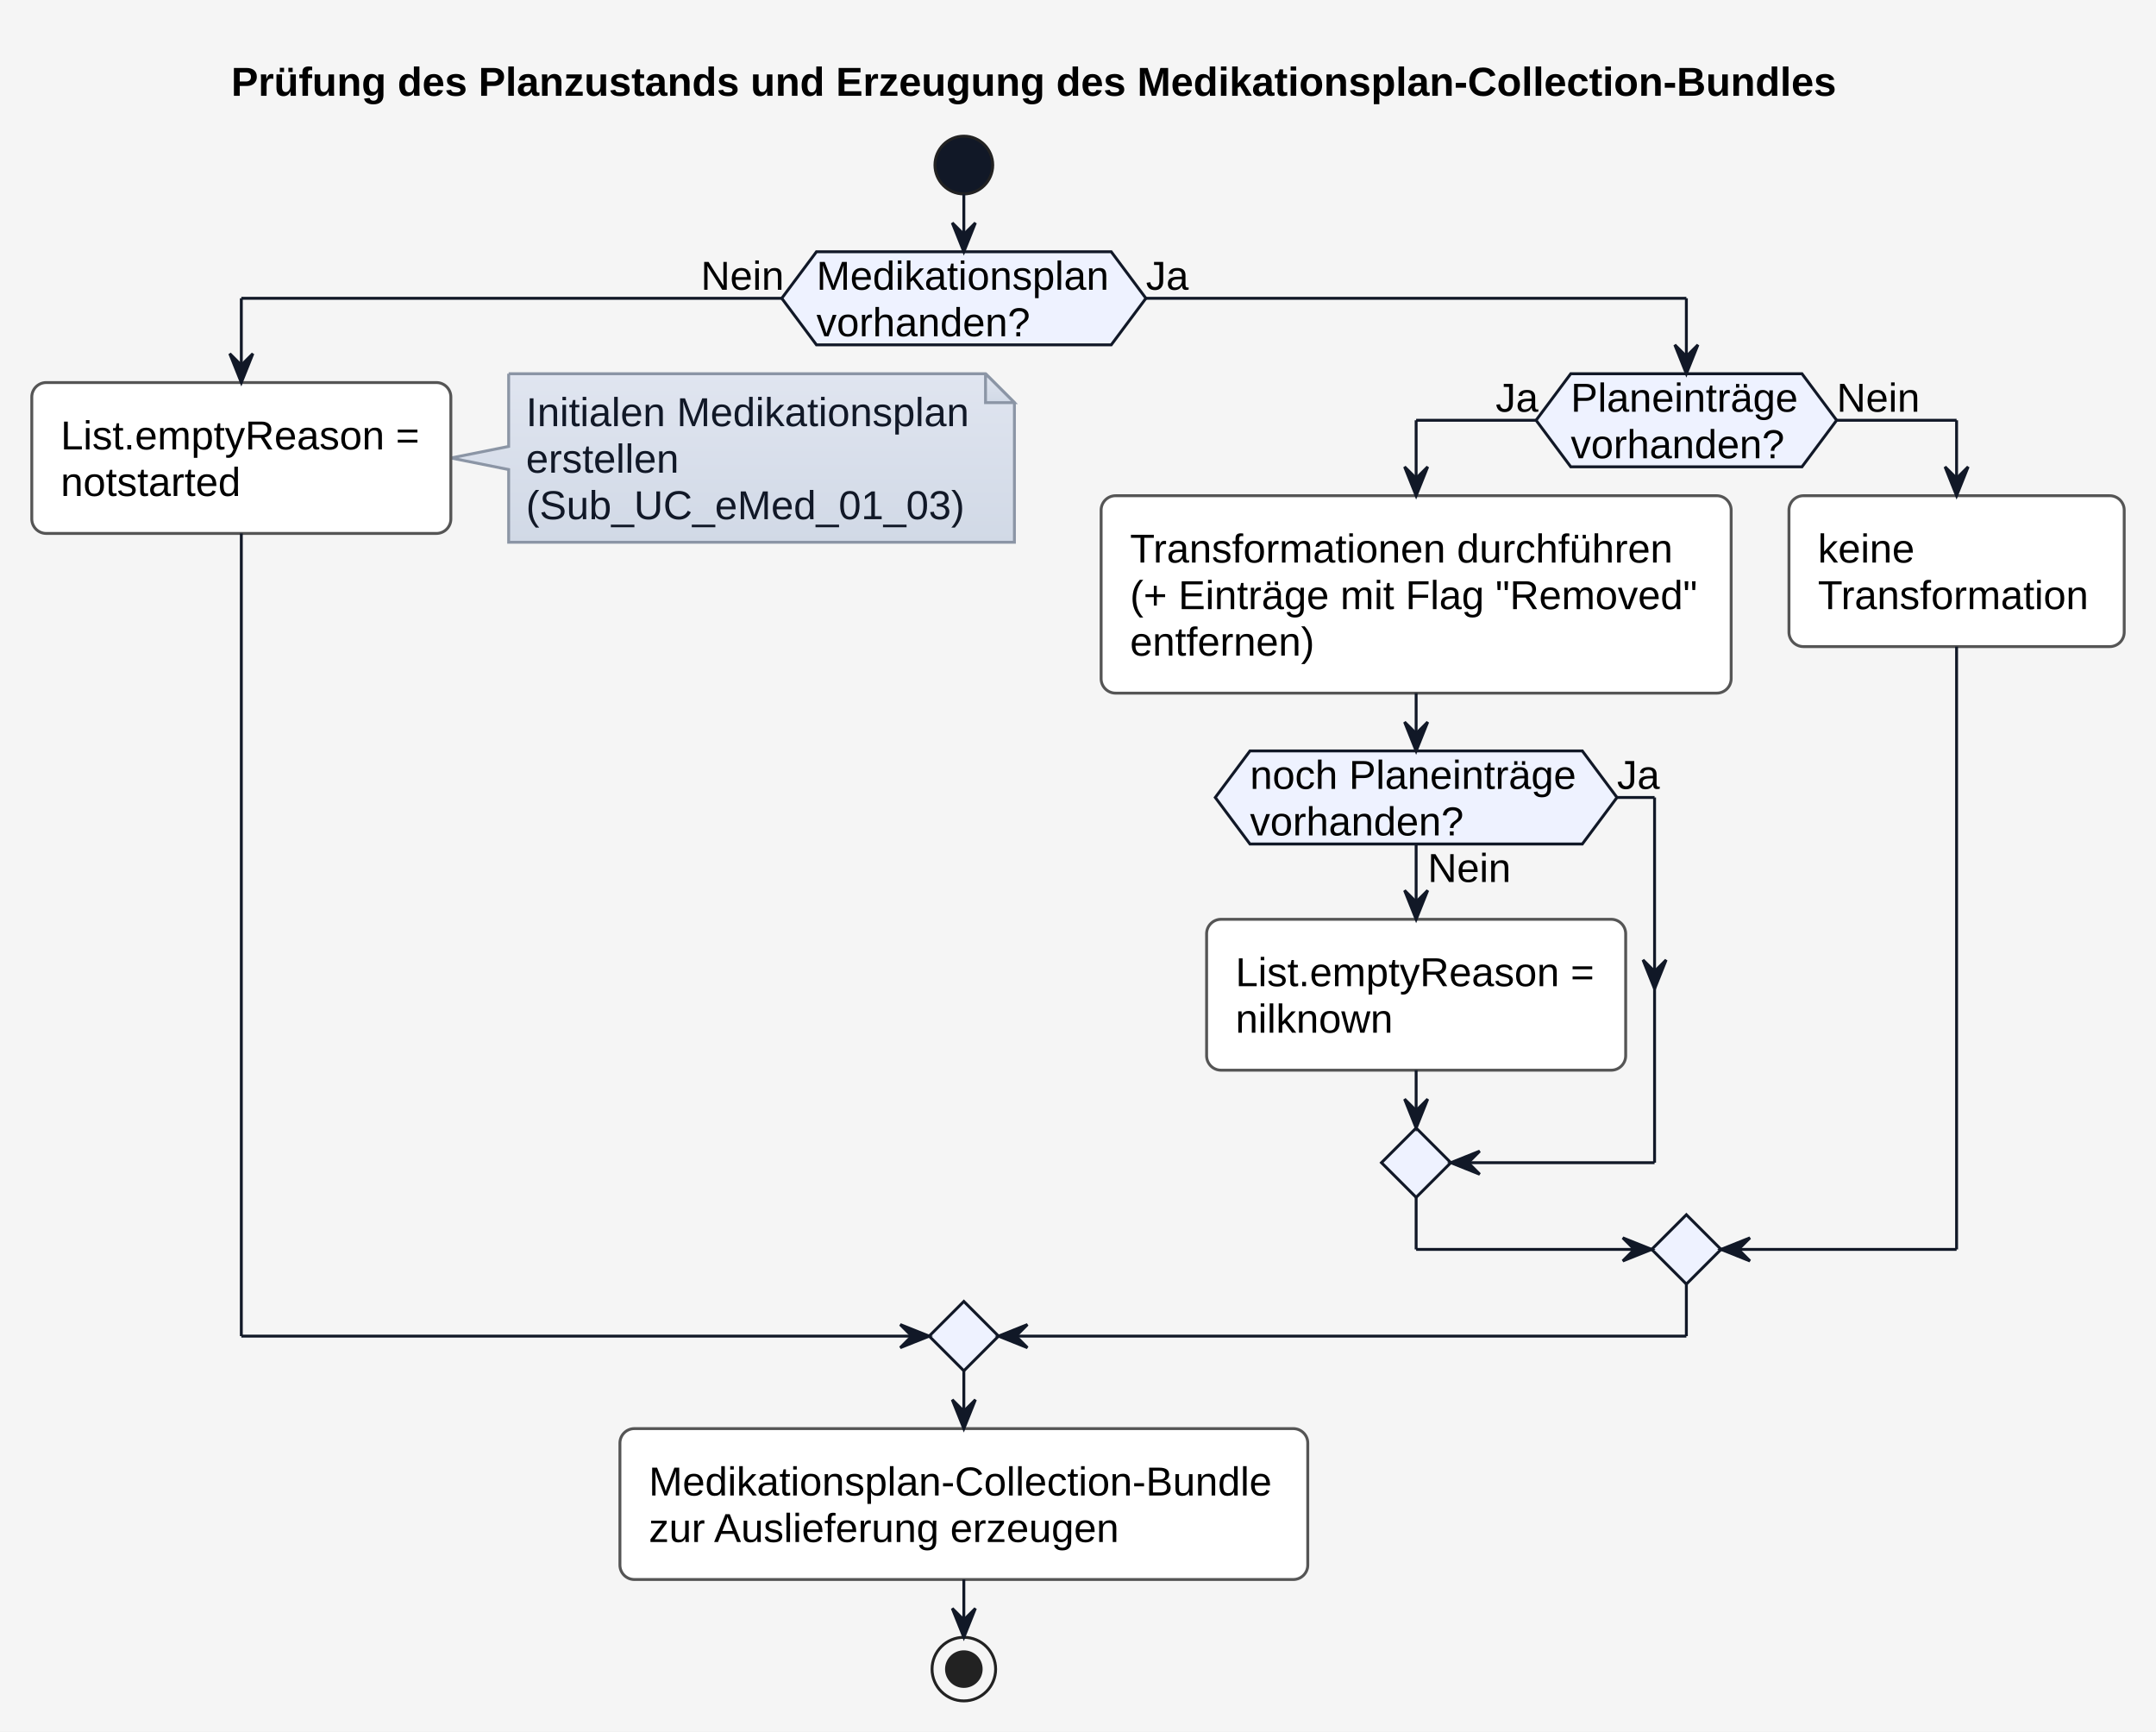
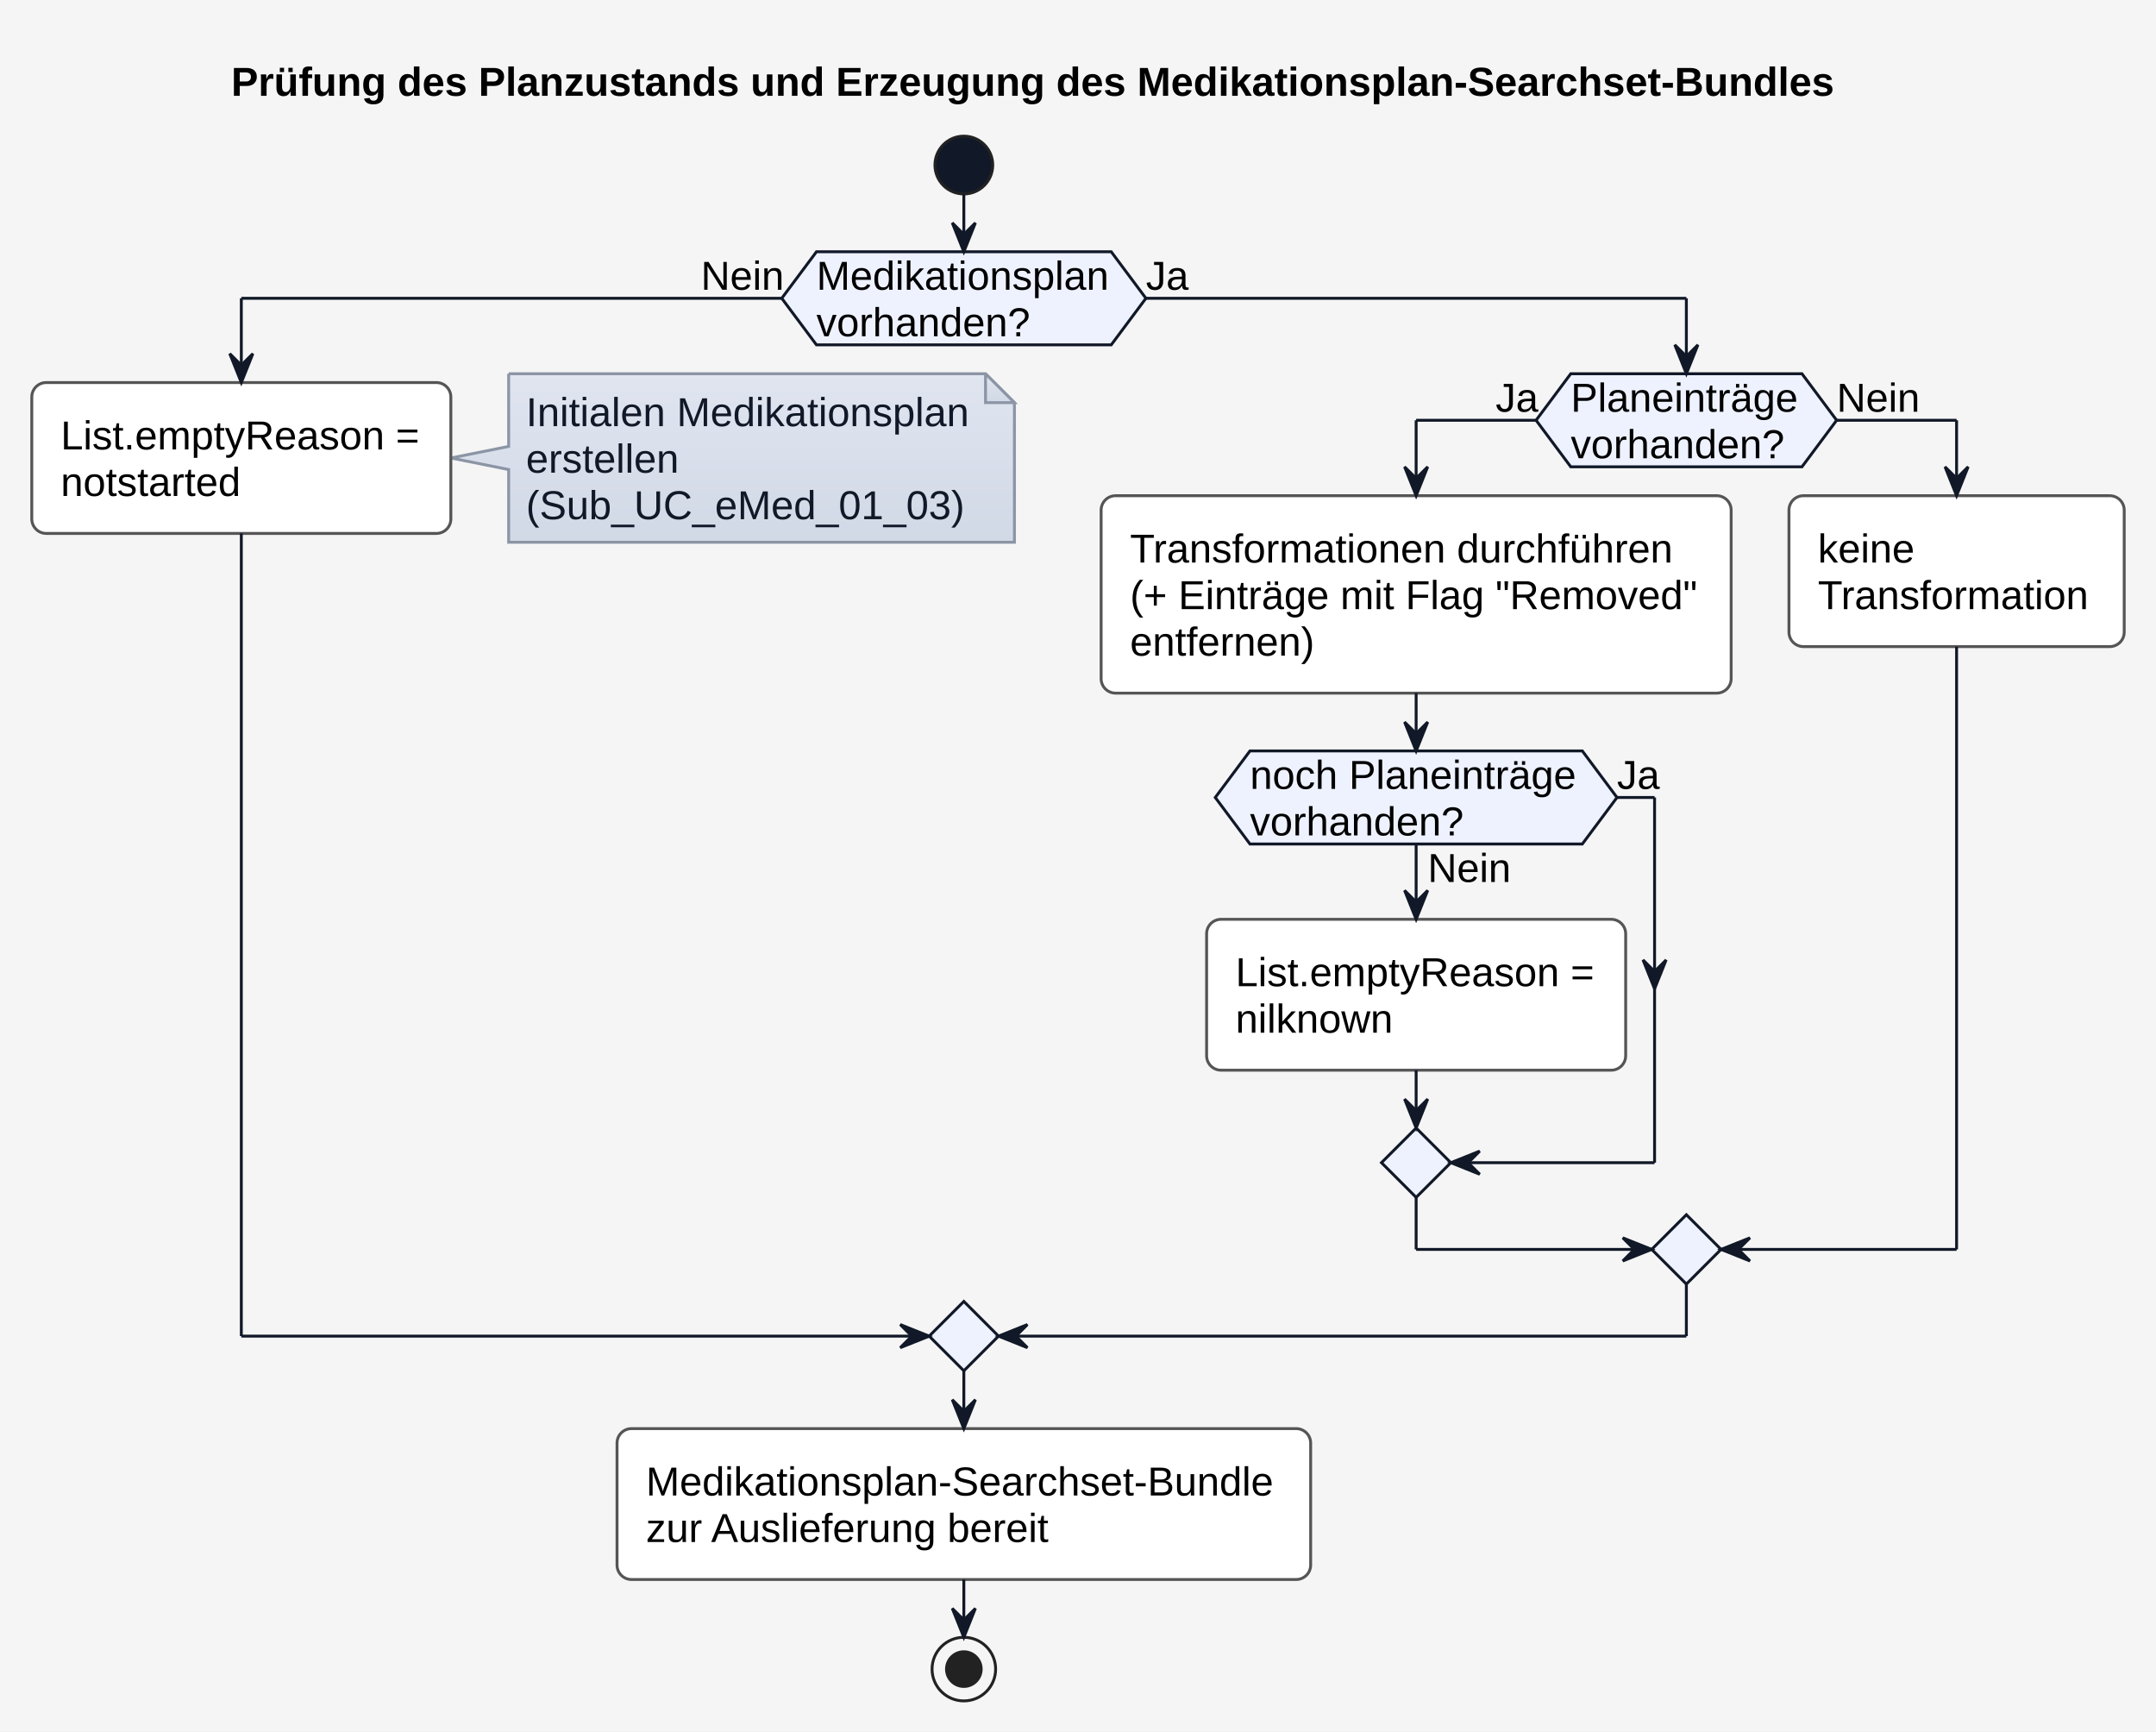
<svg xmlns="http://www.w3.org/2000/svg" contentStyleType="text/css" height="599px" preserveAspectRatio="none" style="width:746px;height:599px;background:#F5F5F5;" version="1.1" viewBox="0 0 746 599" width="746px" zoomAndPan="magnify">
  <defs>
-     <linearGradient id="gqzjk5rfrj9dy0" x1="50%" x2="50%" y1="0%" y2="100%">
+     <linearGradient id="g1fl8bzwuruie80" x1="50%" x2="50%" y1="0%" y2="100%">
      <stop offset="0%" stop-color="#E0E5F0" />
      <stop offset="100%" stop-color="#D1D9E6" />
    </linearGradient>
  </defs>
  <g>
    <rect fill="#F5F5F5" height="599" style="stroke:none;stroke-width:1.0;" width="746" x="0" y="0" />
-     <text fill="#000000" font-family="Arial" font-size="14" font-weight="bold" lengthAdjust="spacing" textLength="583" x="80" y="33.132">Prüfung des Planzustands und Erzeugung des Medikationsplan-Collection-Bundles</text>
+     <text fill="#000000" font-family="Arial" font-size="14" font-weight="bold" lengthAdjust="spacing" textLength="583" x="80" y="33.132">Prüfung des Planzustands und Erzeugung des Medikationsplan-Searchset-Bundles</text>
    <ellipse cx="333.5" cy="57.099" fill="#111827" rx="10" ry="10" style="stroke:#222222;stroke-width:1.0;" />
    <polygon fill="#EEF2FF" points="282.5,87.099,384.5,87.099,396.5,103.197,384.5,119.296,282.5,119.296,270.5,103.197,282.5,87.099" style="stroke:#111827;stroke-width:1.0;" />
    <text fill="#000000" font-family="Arial" font-size="14" lengthAdjust="spacing" textLength="102" x="282.5" y="100.231">Medikationsplan</text>
    <text fill="#000000" font-family="Arial" font-size="14" lengthAdjust="spacing" textLength="76" x="282.5" y="116.329">vorhanden?</text>
    <text fill="#000000" font-family="Arial" font-size="14" lengthAdjust="spacing" textLength="28" x="242.5" y="100.231">Nein</text>
    <text fill="#000000" font-family="Arial" font-size="14" lengthAdjust="spacing" textLength="14" x="396.5" y="100.231">Ja</text>
-     <path d="M176,129.296 L176,154.444 L156,158.444 L176,162.444 L176,187.592 A0,0 0 0 0 176,187.592 L351,187.592 A0,0 0 0 0 351,187.592 L351,139.296 L341,129.296 L176,129.296 A0,0 0 0 0 176,129.296 " fill="url(#gqzjk5rfrj9dy0)" style="stroke:#8B95A5;stroke-width:1.0;" />
-     <path d="M341,129.296 L341,139.296 L351,139.296 L341,129.296 " fill="url(#gqzjk5rfrj9dy0)" style="stroke:#8B95A5;stroke-width:1.0;" />
+     <path d="M176,129.296 L176,154.444 L156,158.444 L176,162.444 L176,187.592 A0,0 0 0 0 176,187.592 L351,187.592 A0,0 0 0 0 351,187.592 L351,139.296 L341,129.296 L176,129.296 A0,0 0 0 0 176,129.296 " fill="url(#g1fl8bzwuruie80)" style="stroke:#8B95A5;stroke-width:1.0;" />
+     <path d="M341,129.296 L341,139.296 L351,139.296 L341,129.296 " fill="url(#g1fl8bzwuruie80)" style="stroke:#8B95A5;stroke-width:1.0;" />
    <text fill="#111827" font-family="Arial" font-size="14" lengthAdjust="spacing" textLength="154" x="182" y="147.428">Initialen Medikationsplan</text>
    <text fill="#111827" font-family="Arial" font-size="14" lengthAdjust="spacing" textLength="54" x="182" y="163.526">erstellen</text>
    <text fill="#111827" font-family="Arial" font-size="14" lengthAdjust="spacing" textLength="153" x="182" y="179.625">(Sub_UC_eMed_01_03)</text>
    <rect fill="#FFFFFF" height="52.197" rx="5" ry="5" style="stroke:#555555;stroke-width:1.0;" width="145" x="11" y="132.345" />
    <text fill="#000000" font-family="Arial" font-size="14" lengthAdjust="spacing" textLength="125" x="21" y="155.477">List.emptyReason =</text>
    <text fill="#000000" font-family="Arial" font-size="14" lengthAdjust="spacing" textLength="64" x="21" y="171.576">notstarted</text>
    <polygon fill="#EEF2FF" points="543.5,129.296,623.5,129.296,635.5,145.394,623.5,161.493,543.5,161.493,531.5,145.394,543.5,129.296" style="stroke:#111827;stroke-width:1.0;" />
    <text fill="#000000" font-family="Arial" font-size="14" lengthAdjust="spacing" textLength="80" x="543.5" y="142.428">Planeinträge</text>
    <text fill="#000000" font-family="Arial" font-size="14" lengthAdjust="spacing" textLength="76" x="543.5" y="158.526">vorhanden?</text>
    <text fill="#000000" font-family="Arial" font-size="14" lengthAdjust="spacing" textLength="14" x="517.5" y="142.428">Ja</text>
    <text fill="#000000" font-family="Arial" font-size="14" lengthAdjust="spacing" textLength="28" x="635.5" y="142.428">Nein</text>
    <rect fill="#FFFFFF" height="68.296" rx="5" ry="5" style="stroke:#555555;stroke-width:1.0;" width="218" x="381" y="171.493" />
    <text fill="#000000" font-family="Arial" font-size="14" lengthAdjust="spacing" textLength="193" x="391" y="194.625">Transformationen durchführen</text>
    <text fill="#000000" font-family="Arial" font-size="14" lengthAdjust="spacing" textLength="198" x="391" y="210.724">(+ Einträge mit Flag "Removed"</text>
    <text fill="#000000" font-family="Arial" font-size="14" lengthAdjust="spacing" textLength="66" x="391" y="226.822">entfernen)</text>
    <rect fill="#FFFFFF" height="52.197" rx="5" ry="5" style="stroke:#555555;stroke-width:1.0;" width="145" x="417.5" y="318.036" />
    <text fill="#000000" font-family="Arial" font-size="14" lengthAdjust="spacing" textLength="125" x="427.5" y="341.168">List.emptyReason =</text>
    <text fill="#000000" font-family="Arial" font-size="14" lengthAdjust="spacing" textLength="54" x="427.5" y="357.266">nilknown</text>
    <polygon fill="#EEF2FF" points="432.5,259.789,547.5,259.789,559.5,275.888,547.5,291.986,432.5,291.986,420.5,275.888,432.5,259.789" style="stroke:#111827;stroke-width:1.0;" />
    <text fill="#000000" font-family="Arial" font-size="14" lengthAdjust="spacing" textLength="28" x="494" y="305.118">Nein</text>
    <text fill="#000000" font-family="Arial" font-size="14" lengthAdjust="spacing" textLength="115" x="432.5" y="272.921">noch Planeinträge</text>
    <text fill="#000000" font-family="Arial" font-size="14" lengthAdjust="spacing" textLength="76" x="432.5" y="289.019">vorhanden?</text>
    <text fill="#000000" font-family="Arial" font-size="14" lengthAdjust="spacing" textLength="14" x="559.5" y="272.921">Ja</text>
    <polygon fill="#EEF2FF" points="490,390.233,502,402.233,490,414.233,478,402.233,490,390.233" style="stroke:#111827;stroke-width:1.0;" />
    <rect fill="#FFFFFF" height="52.197" rx="5" ry="5" style="stroke:#555555;stroke-width:1.0;" width="116" x="619" y="171.493" />
    <text fill="#000000" font-family="Arial" font-size="14" lengthAdjust="spacing" textLength="34" x="629" y="194.625">keine</text>
    <text fill="#000000" font-family="Arial" font-size="14" lengthAdjust="spacing" textLength="96" x="629" y="210.724">Transformation</text>
    <polygon fill="#EEF2FF" points="583.5,420.233,595.5,432.233,583.5,444.233,571.5,432.233,583.5,420.233" style="stroke:#111827;stroke-width:1.0;" />
    <polygon fill="#EEF2FF" points="333.5,450.233,345.5,462.233,333.5,474.233,321.5,462.233,333.5,450.233" style="stroke:#111827;stroke-width:1.0;" />
-     <rect fill="#FFFFFF" height="52.197" rx="5" ry="5" style="stroke:#555555;stroke-width:1.0;" width="238" x="214.5" y="494.233" />
-     <text fill="#000000" font-family="Arial" font-size="14" lengthAdjust="spacing" textLength="218" x="224.5" y="517.365">Medikationsplan-Collection-Bundle</text>
-     <text fill="#000000" font-family="Arial" font-size="14" lengthAdjust="spacing" textLength="165" x="224.5" y="533.463">zur Auslieferung erzeugen</text>
+     <rect fill="#FFFFFF" height="52.197" rx="5" ry="5" style="stroke:#555555;stroke-width:1.0;" width="240" x="213.5" y="494.233" />
+     <text fill="#000000" font-family="Arial" font-size="14" lengthAdjust="spacing" textLength="220" x="223.5" y="517.365">Medikationsplan-Searchset-Bundle</text>
+     <text fill="#000000" font-family="Arial" font-size="14" lengthAdjust="spacing" textLength="142" x="223.5" y="533.463">zur Auslieferung bereit</text>
    <ellipse cx="333.5" cy="577.43" fill="none" rx="11" ry="11" style="stroke:#222222;stroke-width:1.0;" />
    <ellipse cx="333.5" cy="577.43" fill="#222222" rx="6" ry="6" style="stroke:#222222;stroke-width:1.0;" />
    <line style="stroke:#111827;stroke-width:1.0;" x1="490" x2="490" y1="291.986" y2="318.036" />
    <polygon fill="#111827" points="486,308.036,490,318.036,494,308.036,490,312.036" style="stroke:#111827;stroke-width:1.0;" />
    <line style="stroke:#111827;stroke-width:1.0;" x1="559.5" x2="572.5" y1="275.888" y2="275.888" />
    <polygon fill="#111827" points="568.5,332.085,572.5,342.085,576.5,332.085,572.5,336.085" style="stroke:#111827;stroke-width:1.0;" />
    <line style="stroke:#111827;stroke-width:1.0;" x1="572.5" x2="572.5" y1="275.888" y2="402.233" />
    <line style="stroke:#111827;stroke-width:1.0;" x1="572.5" x2="502" y1="402.233" y2="402.233" />
    <polygon fill="#111827" points="512,398.233,502,402.233,512,406.233,508,402.233" style="stroke:#111827;stroke-width:1.0;" />
    <line style="stroke:#111827;stroke-width:1.0;" x1="490" x2="490" y1="370.233" y2="390.233" />
    <polygon fill="#111827" points="486,380.233,490,390.233,494,380.233,490,384.233" style="stroke:#111827;stroke-width:1.0;" />
    <line style="stroke:#111827;stroke-width:1.0;" x1="490" x2="490" y1="239.789" y2="259.789" />
    <polygon fill="#111827" points="486,249.789,490,259.789,494,249.789,490,253.789" style="stroke:#111827;stroke-width:1.0;" />
    <line style="stroke:#111827;stroke-width:1.0;" x1="531.5" x2="490" y1="145.394" y2="145.394" />
    <line style="stroke:#111827;stroke-width:1.0;" x1="490" x2="490" y1="145.394" y2="171.493" />
    <polygon fill="#111827" points="486,161.493,490,171.493,494,161.493,490,165.493" style="stroke:#111827;stroke-width:1.0;" />
    <line style="stroke:#111827;stroke-width:1.0;" x1="635.5" x2="677" y1="145.394" y2="145.394" />
    <line style="stroke:#111827;stroke-width:1.0;" x1="677" x2="677" y1="145.394" y2="171.493" />
    <polygon fill="#111827" points="673,161.493,677,171.493,681,161.493,677,165.493" style="stroke:#111827;stroke-width:1.0;" />
    <line style="stroke:#111827;stroke-width:1.0;" x1="490" x2="490" y1="414.233" y2="432.233" />
    <line style="stroke:#111827;stroke-width:1.0;" x1="490" x2="571.5" y1="432.233" y2="432.233" />
    <polygon fill="#111827" points="561.5,428.233,571.5,432.233,561.5,436.233,565.5,432.233" style="stroke:#111827;stroke-width:1.0;" />
    <line style="stroke:#111827;stroke-width:1.0;" x1="677" x2="677" y1="223.69" y2="432.233" />
    <line style="stroke:#111827;stroke-width:1.0;" x1="677" x2="595.5" y1="432.233" y2="432.233" />
    <polygon fill="#111827" points="605.5,428.233,595.5,432.233,605.5,436.233,601.5,432.233" style="stroke:#111827;stroke-width:1.0;" />
    <line style="stroke:#111827;stroke-width:1.0;" x1="270.5" x2="83.5" y1="103.197" y2="103.197" />
    <line style="stroke:#111827;stroke-width:1.0;" x1="83.5" x2="83.5" y1="103.197" y2="132.345" />
    <polygon fill="#111827" points="79.5,122.345,83.5,132.345,87.5,122.345,83.5,126.345" style="stroke:#111827;stroke-width:1.0;" />
    <line style="stroke:#111827;stroke-width:1.0;" x1="396.5" x2="583.5" y1="103.197" y2="103.197" />
    <line style="stroke:#111827;stroke-width:1.0;" x1="583.5" x2="583.5" y1="103.197" y2="129.296" />
    <polygon fill="#111827" points="579.5,119.296,583.5,129.296,587.5,119.296,583.5,123.296" style="stroke:#111827;stroke-width:1.0;" />
    <line style="stroke:#111827;stroke-width:1.0;" x1="83.5" x2="83.5" y1="184.542" y2="462.233" />
    <line style="stroke:#111827;stroke-width:1.0;" x1="83.5" x2="321.5" y1="462.233" y2="462.233" />
    <polygon fill="#111827" points="311.5,458.233,321.5,462.233,311.5,466.233,315.5,462.233" style="stroke:#111827;stroke-width:1.0;" />
    <line style="stroke:#111827;stroke-width:1.0;" x1="583.5" x2="583.5" y1="444.233" y2="462.233" />
    <line style="stroke:#111827;stroke-width:1.0;" x1="583.5" x2="345.5" y1="462.233" y2="462.233" />
    <polygon fill="#111827" points="355.5,458.233,345.5,462.233,355.5,466.233,351.5,462.233" style="stroke:#111827;stroke-width:1.0;" />
    <line style="stroke:#111827;stroke-width:1.0;" x1="333.5" x2="333.5" y1="67.099" y2="87.099" />
    <polygon fill="#111827" points="329.5,77.099,333.5,87.099,337.5,77.099,333.5,81.099" style="stroke:#111827;stroke-width:1.0;" />
    <line style="stroke:#111827;stroke-width:1.0;" x1="333.5" x2="333.5" y1="474.233" y2="494.233" />
    <polygon fill="#111827" points="329.5,484.233,333.5,494.233,337.5,484.233,333.5,488.233" style="stroke:#111827;stroke-width:1.0;" />
    <line style="stroke:#111827;stroke-width:1.0;" x1="333.5" x2="333.5" y1="546.43" y2="566.43" />
    <polygon fill="#111827" points="329.5,556.43,333.5,566.43,337.5,556.43,333.5,560.43" style="stroke:#111827;stroke-width:1.0;" />
  </g>
</svg>
